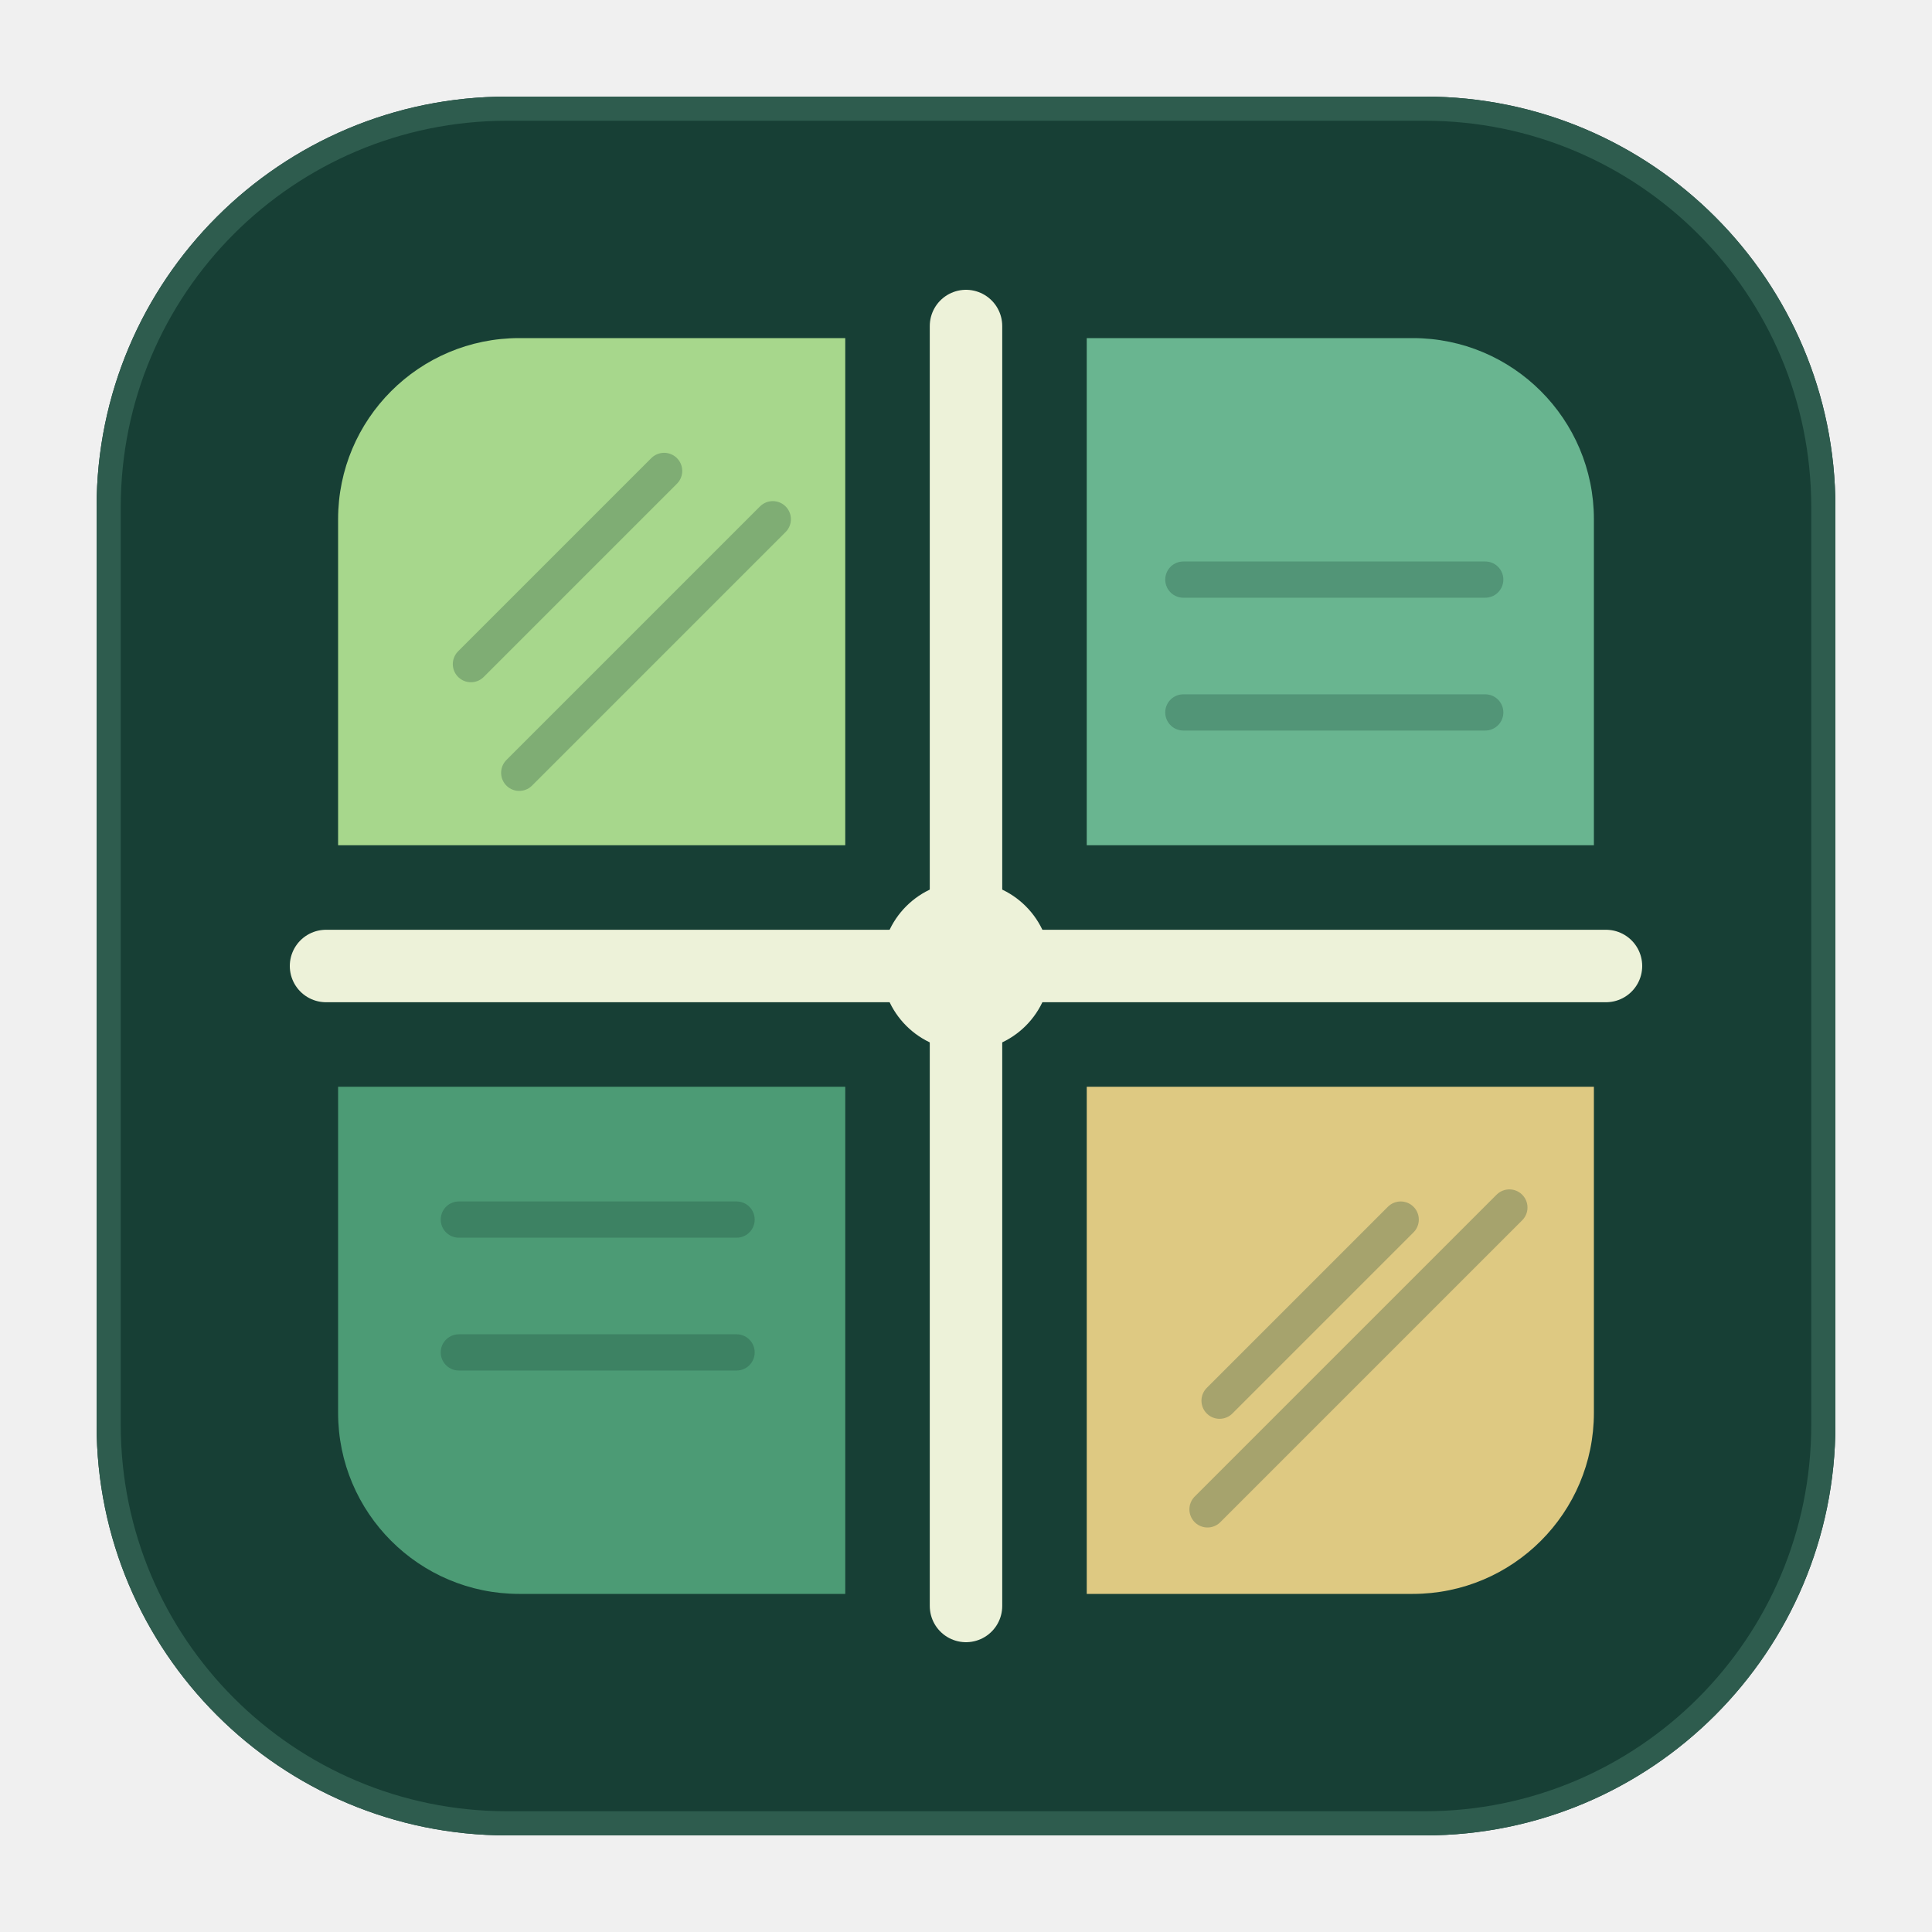
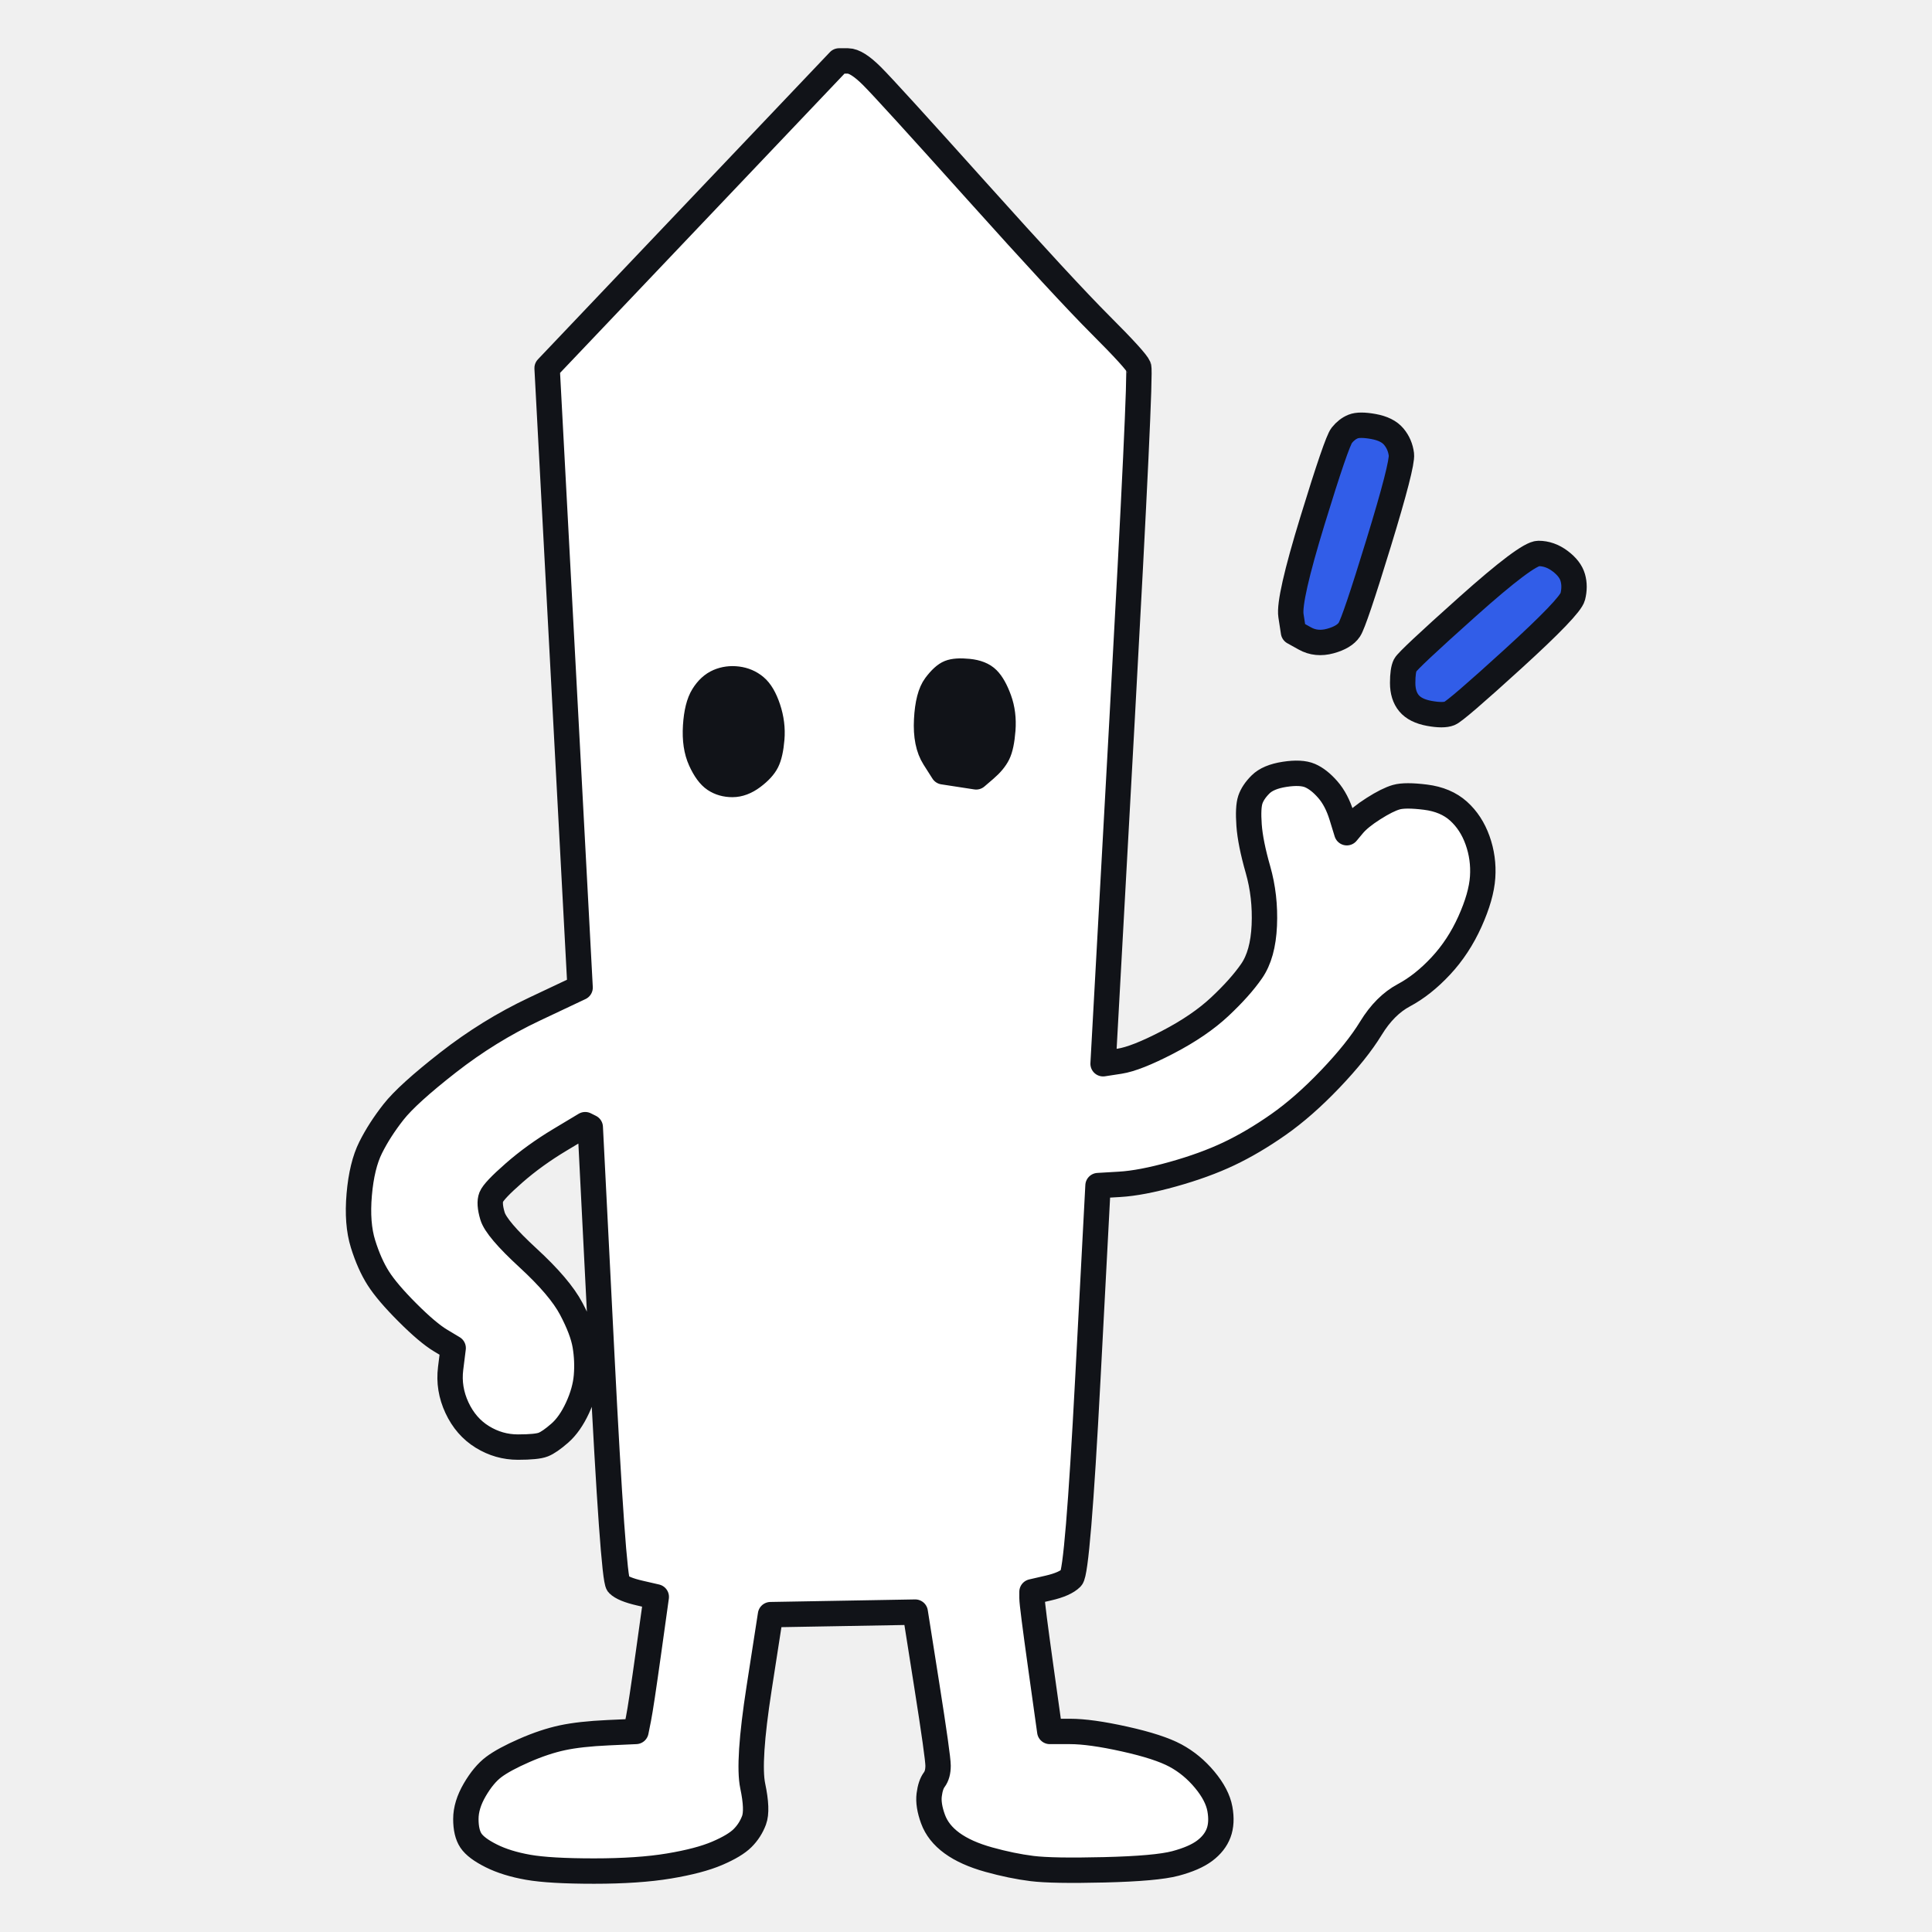
- <svg xmlns="http://www.w3.org/2000/svg" width="160" height="160" viewBox="0 0 160 160" role="img" aria-labelledby="title desc">
-   <rect x="8" y="8" width="144" height="144" rx="34" fill="#173f35" />
-   <rect x="9" y="9" width="142" height="142" rx="33" fill="none" stroke="#2e5c4e" stroke-width="2" />
-   <path d="M43 28h27v42H28V43a15 15 0 0 1 15-15Z" fill="#a7d78c" />
-   <path d="M90 28h27a15 15 0 0 1 15 15v27H90Z" fill="#69b590" />
-   <path d="M28 90h42v42H43a15 15 0 0 1-15-15Z" fill="#4c9b75" />
-   <path d="M90 90h42v27a15 15 0 0 1-15 15H90Z" fill="#dec982" />
-   <g fill="none" stroke="#173f35" stroke-width="3" stroke-linecap="round" opacity="0.28">
-     <path d="m39 55 16-16m-12 25 21-21m34 5h25m-25 11h25M38 101h23m-23 11h23m40 4 15-15m-16 24 25-25" />
-   </g>
-   <path d="M80 27v106M27 80h106" fill="none" stroke="#edf2d9" stroke-width="6" stroke-linecap="round" />
-   <circle cx="80" cy="80" r="7" fill="#edf2d9" />
+ <svg xmlns="http://www.w3.org/2000/svg" width="160" height="160" viewBox="291.5 239 761 761" role="img" aria-labelledby="title desc">
+   <path d="M564.5 323.5L622 263L625.5 263Q629 263 635 269Q641 275 676 314Q711 353 725 367Q739 381 740 383.5Q741 386 733.5 522L726 658L732.5 657Q739 656 751.5 649.5Q764 643 772 635.5Q780 628 784.5 621.5Q789 615 789.5 603.5Q790 592 787 581.5Q784 571 783.5 564Q783 557 784 554Q785 551 788 548Q791 545 797.5 544Q804 543 807.5 544.5Q811 546 814.5 550Q818 554 820 560.5L822 567L824.5 564Q827 561 832.5 557.5Q838 554 841.5 553Q845 552 853 553Q861 554 866 558.5Q871 563 873.5 570Q876 577 875.5 584.5Q875 592 870.5 602Q866 612 859 619.5Q852 627 844.5 631Q837 635 831.5 644Q826 653 815.5 664Q805 675 795 682Q785 689 775.5 693.5Q766 698 753.5 701.5Q741 705 732.5 705.5L724 706L720 782Q716 858 713.5 860.5Q711 863 704.5 864.5L698 866L698 868.5Q698 871 701.5 896L705 921L713 921Q721 921 734.5 924Q748 927 754.5 930.5Q761 934 766 940Q771 946 772 951.5Q773 957 771.5 961Q770 965 766 968Q762 971 754.5 973Q747 975 726.5 975.5Q706 976 698 975Q690 974 681 971.5Q672 969 666.5 965Q661 961 659 955.5Q657 950 657.5 946Q658 942 659.5 940Q661 938 661 934.5Q661 931 656.5 902.5L652 874L623.5 874.5L595 875L590.5 904Q586 933 588 942.5Q590 952 588.5 956Q587 960 584 963Q581 966 574 969Q567 972 555 974Q543 976 525.5 976Q508 976 499.5 974.5Q491 973 485 970Q479 967 477 964Q475 961 475 955.5Q475 950 478.5 944Q482 938 486 935Q490 932 498 928.5Q506 925 513 923.5Q520 922 531 921.5L542 921L543 916Q544 911 547 889.5L550 868L543.5 866.5Q537 865 535 863Q533 861 528.5 772L524 683L523 682.5L522 682L512 688Q502 694 494 701Q486 708 485 710.5Q484 713 485.5 718Q487 723 499.5 734.5Q512 746 516.5 754.5Q521 763 522 769Q523 775 522.5 781Q522 787 519 793.5Q516 800 512 803.5Q508 807 505.5 808Q503 809 495.5 809Q488 809 481.5 805Q475 801 471.5 793.5Q468 786 469 778L470 770L465 767Q460 764 452 756Q444 748 440.5 742.5Q437 737 434.5 729Q432 721 433 709.5Q434 698 437.5 691Q441 684 446.5 677Q452 670 468 657.5Q484 645 502 636.5L520 628L513.5 506L507 384L564.5 323.5Z M673 503.5Q668 503 665.5 504Q663 505 660 509Q657 513 656.5 522.5Q656 532 659.5 537.5L663 543L669.5 544L676 545L679.5 542Q683 539 684.5 536Q686 533 686.5 526.5Q687 520 685 514.5Q683 509 680.5 506.5Q678 504 673 503.5Z M582 506.5Q578 506 574.5 507.5Q571 509 568.5 513Q566 517 565.5 525Q565 533 567.5 538.5Q570 544 573 546Q576 548 580 548Q584 548 588 545Q592 542 593.5 539Q595 536 595.5 530Q596 524 594 518Q592 512 589 509.5Q586 507 582 506.5Z" fill="#ffffff" fill-rule="evenodd" stroke="#111318" stroke-width="10" stroke-linejoin="round" />
+   <path d="M673 503.5Q668 503 665.5 504Q663 505 660 509Q657 513 656.5 522.5Q656 532 659.5 537.5L663 543L669.5 544L676 545L679.5 542Q683 539 684.5 536Q686 533 686.5 526.5Q687 520 685 514.5Q683 509 680.5 506.5Q678 504 673 503.5Z M582 506.5Q578 506 574.5 507.5Q571 509 568.5 513Q566 517 565.5 525Q565 533 567.5 538.5Q570 544 573 546Q576 548 580 548Q584 548 588 545Q592 542 593.5 539Q595 536 595.5 530Q596 524 594 518Q592 512 589 509.5Q586 507 582 506.5Z" fill="#111318" />
+   <path d="M824.5 407Q827 406 832.5 407Q838 408 840.5 411Q843 414 843.5 418Q844 422 834.5 453Q825 484 823 487Q821 490 815.5 491.5Q810 493 805.5 490.5L801 488L800 481.5Q799 475 808.5 444Q818 413 820 410.5Q822 408 824.5 407Z M869.5 478Q893 457 897.5 457Q902 457 906 460Q910 463 911 466.5Q912 470 911 474Q910 478 887.5 498.5Q865 519 862.5 520Q860 521 854.5 520Q849 519 846.5 516Q844 513 844 508Q844 503 845 501Q846 499 869.5 478Z" fill="#315de8" stroke="#111318" stroke-width="10" stroke-linejoin="round" />
</svg>
